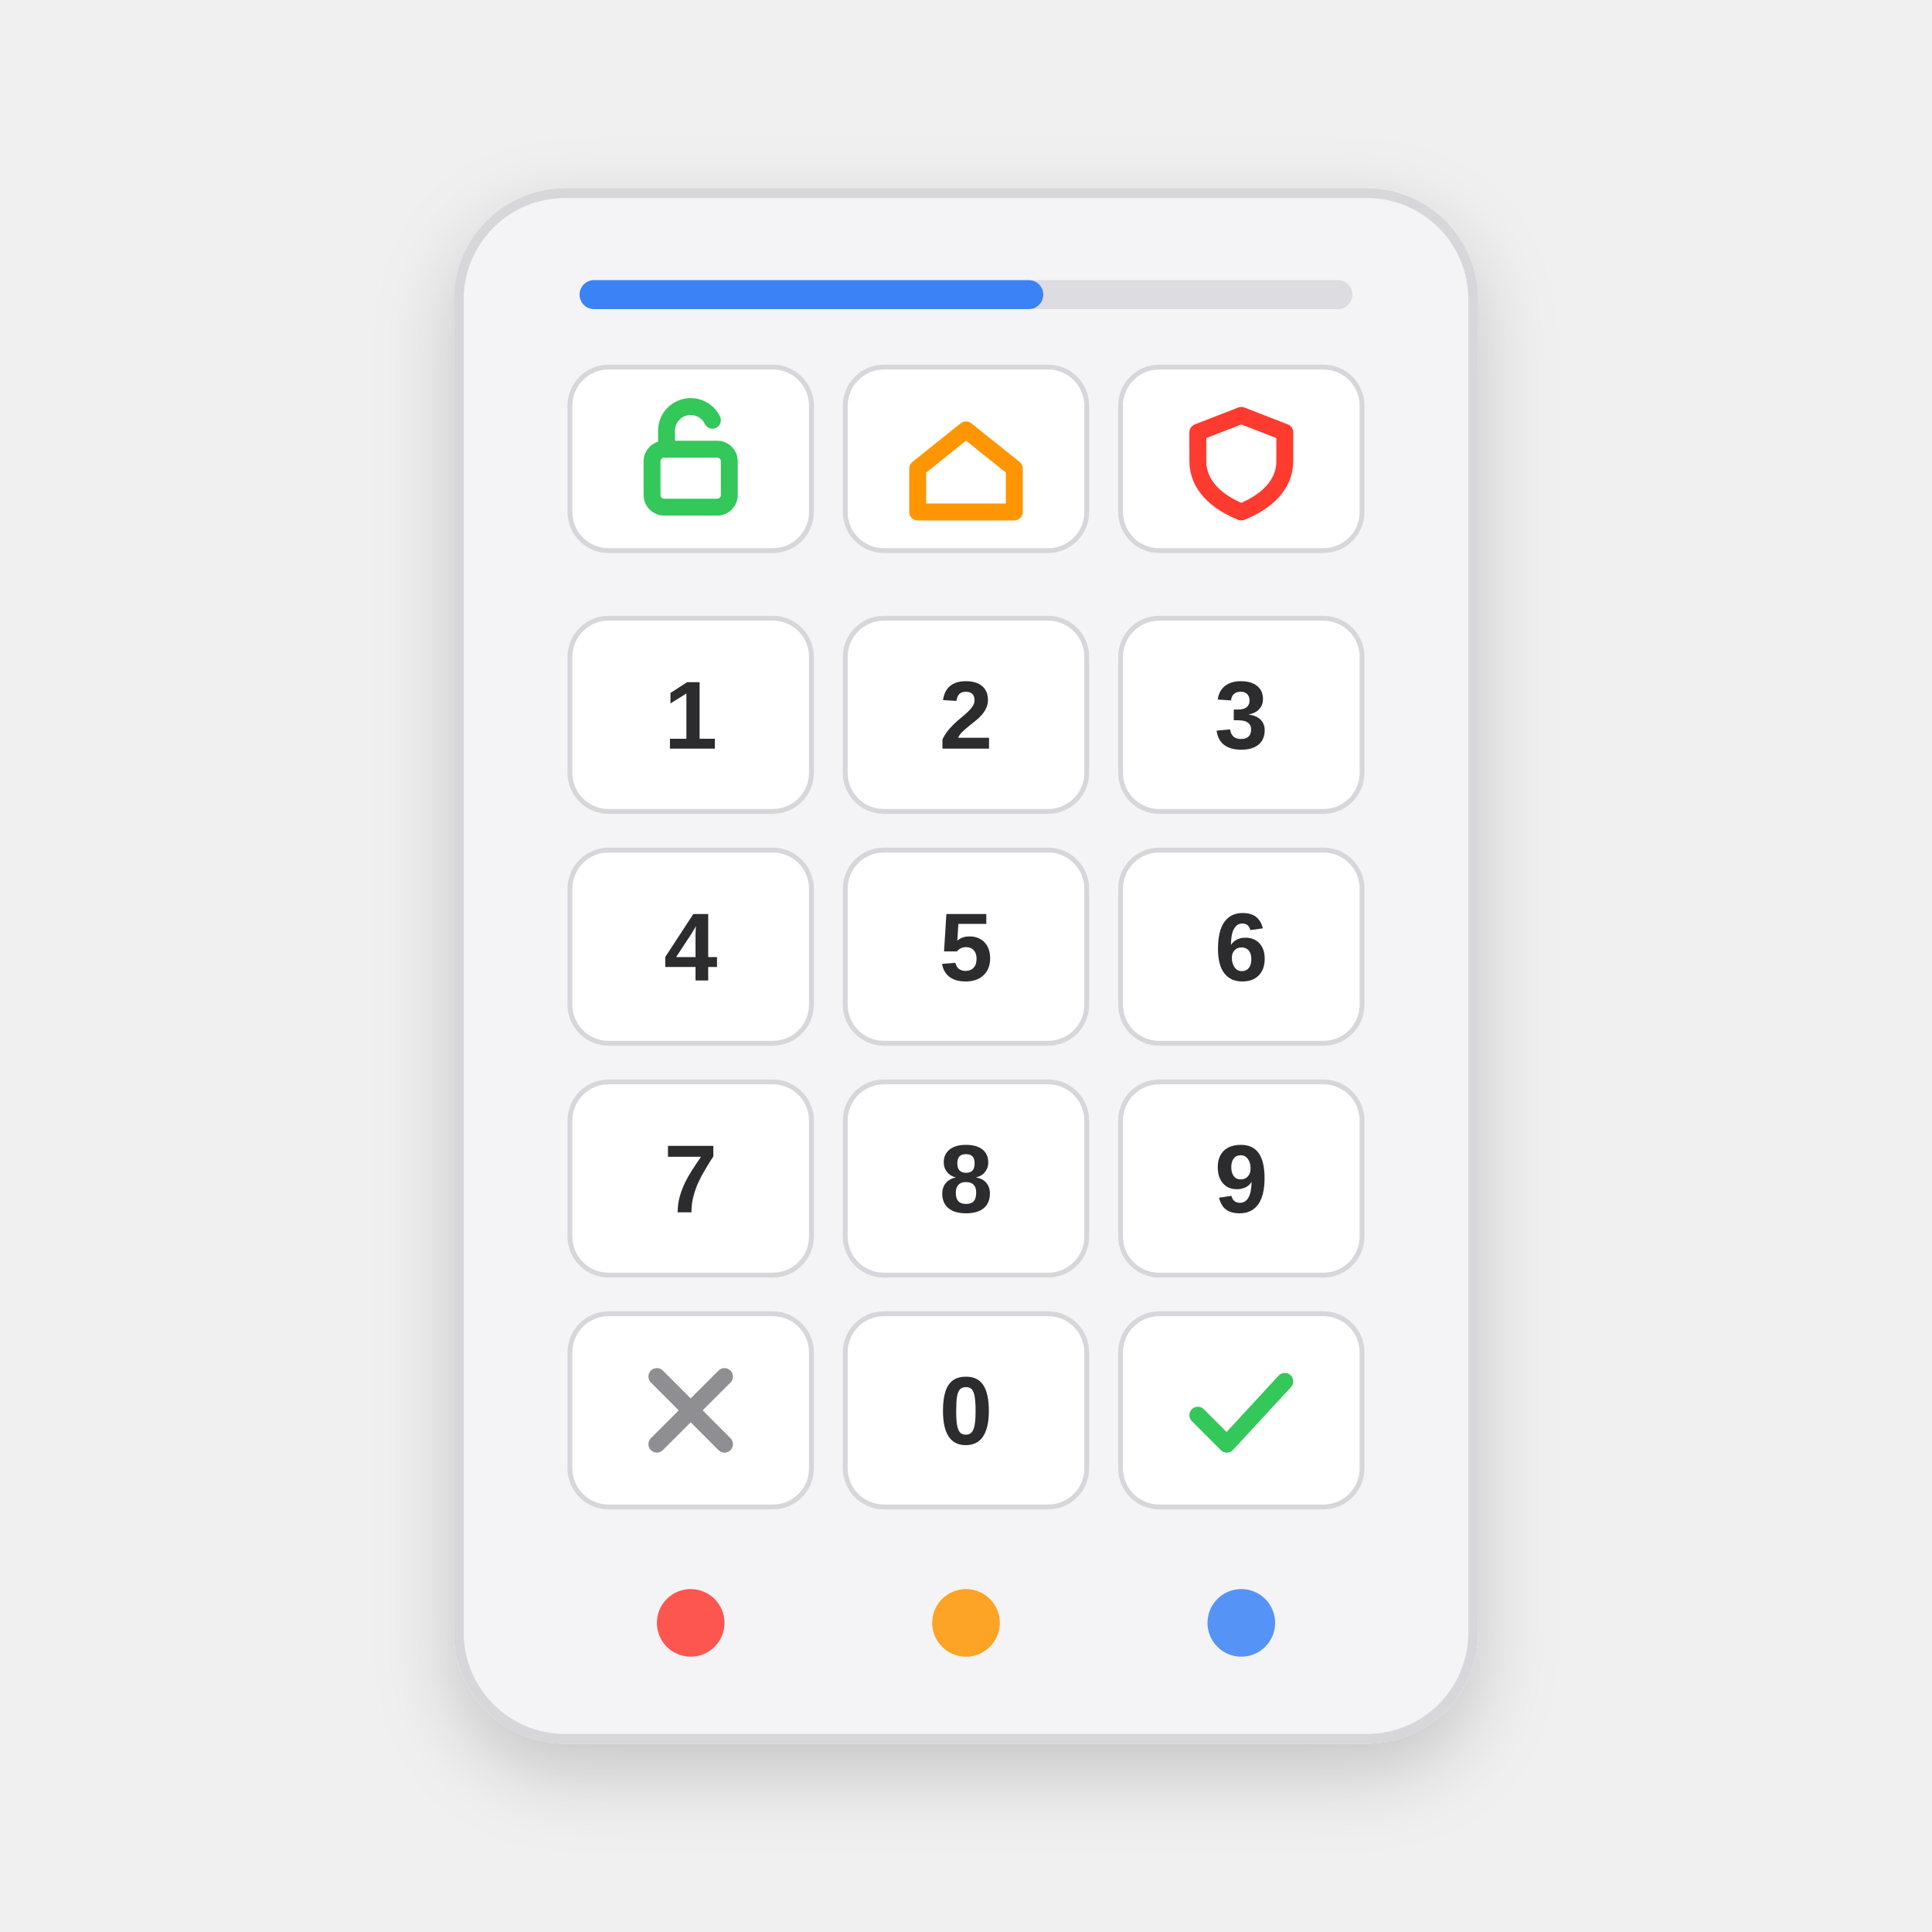
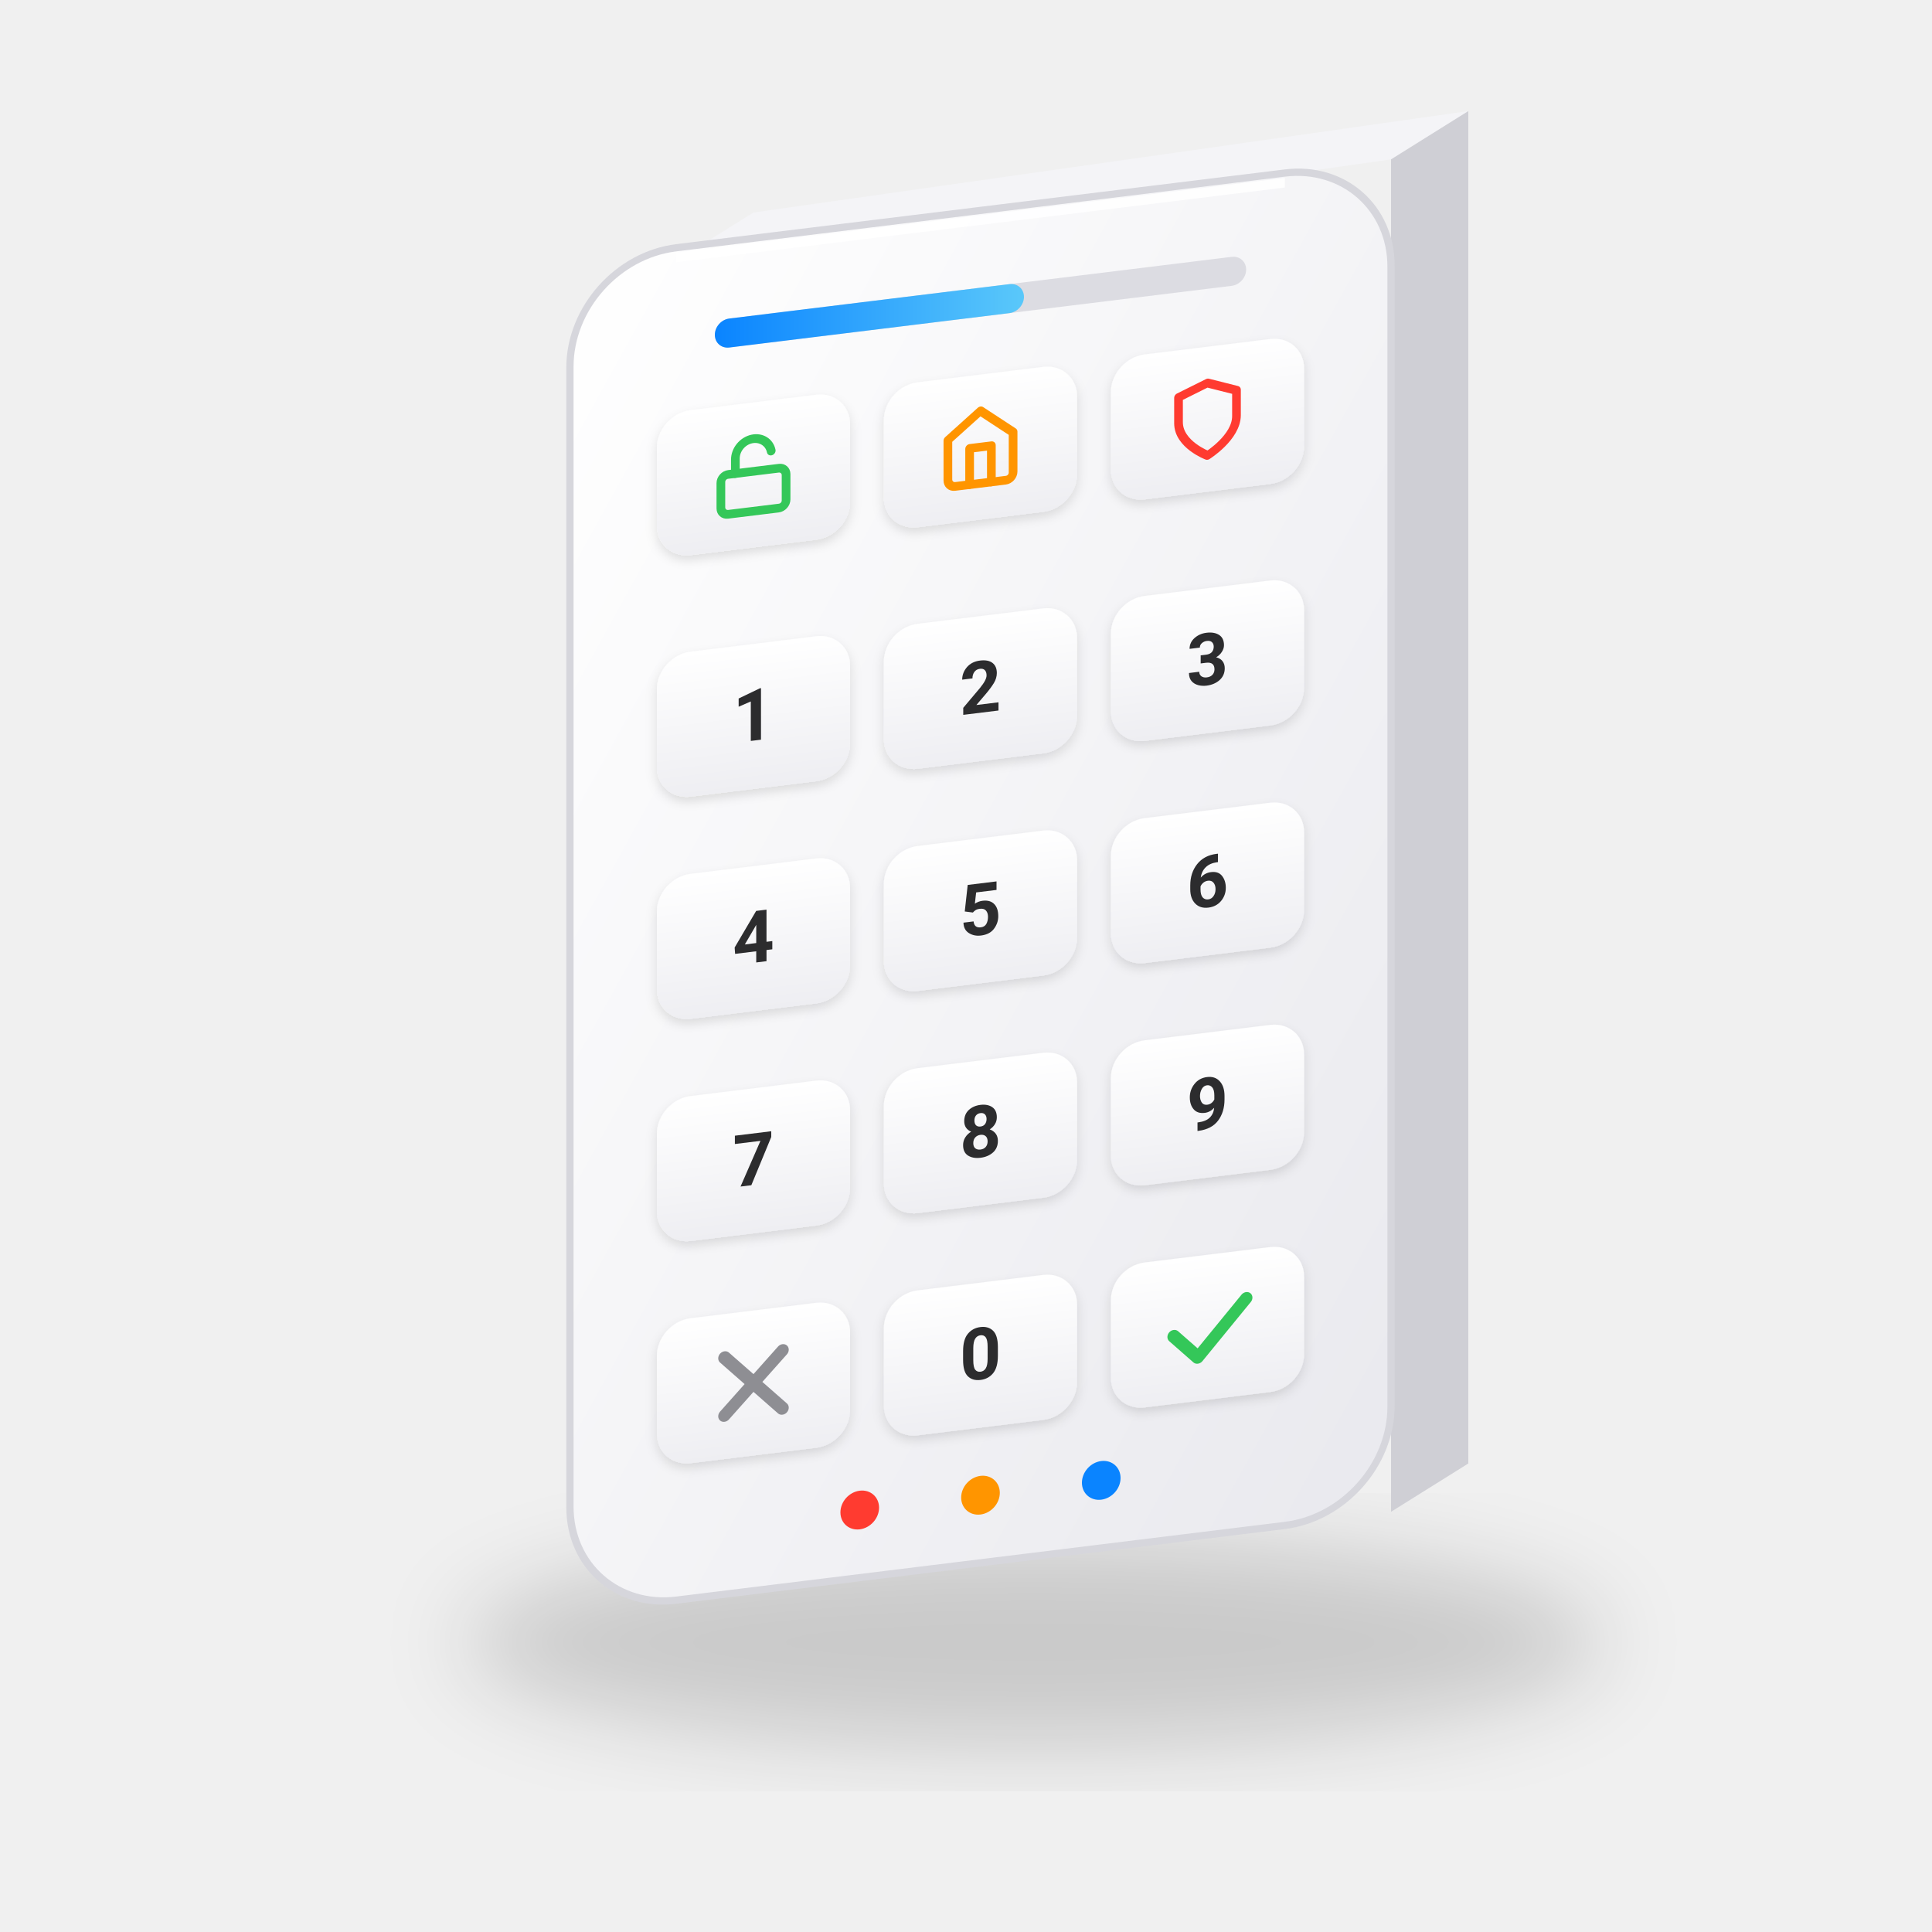
<svg xmlns="http://www.w3.org/2000/svg" viewBox="0 0 400 400">
  <defs>
-     <filter id="s" x="-10%" y="-10%" width="120%" height="130%">
-       <feDropShadow dx="0" dy="6" stdDeviation="8" flood-color="#000" flood-opacity=".18" />
+     <linearGradient id="front" x1="0" y1="0" x2="1" y2="1">
+       <stop offset="0" stop-color="#ffffff" />
+       <stop offset="1" stop-color="#e9e9ee" />
+     </linearGradient>
+     <linearGradient id="key" x1="0" y1="0" x2="0" y2="1">
+       <stop offset="0" stop-color="#ffffff" />
+       <stop offset="1" stop-color="#eeeef2" />
+     </linearGradient>
+     <linearGradient id="bar" x1="0" y1="0" x2="1" y2="0">
+       <stop offset="0" stop-color="#0a84ff" />
+       <stop offset="1" stop-color="#5ac8fa" />
+     </linearGradient>
+     <filter id="shadow" x="-20%" y="-20%" width="140%" height="140%">
+       <feGaussianBlur stdDeviation="9" />
+     </filter>
+     <filter id="soft" x="-20%" y="-20%" width="140%" height="140%">
+       <feDropShadow dx="0" dy="1" stdDeviation="1.2" flood-color="#000" flood-opacity=".12" />
    </filter>
  </defs>
-   <g filter="url(#s)">
-     <rect x="95" y="40" width="210" height="320" rx="22" fill="#f4f4f6" stroke="#d6d6db" stroke-width="2" />
-   </g>
-   <rect x="120" y="58" width="160" height="6" rx="3" fill="#dcdce1" />
-   <rect x="120" y="58" width="96" height="6" rx="3" fill="#3b82f6" />
-   <g>
-     <rect x="118" y="76" width="50" height="38" rx="8" fill="#ffffff" stroke="#d6d6db" />
-     <rect x="175" y="76" width="50" height="38" rx="8" fill="#ffffff" stroke="#d6d6db" />
-     <rect x="232" y="76" width="50" height="38" rx="8" fill="#ffffff" stroke="#d6d6db" />
-     <g fill="none" stroke="#34c759" stroke-width="3.5" stroke-linecap="round" stroke-linejoin="round">
-       <rect x="135" y="93" width="16" height="12" rx="2.5" />
-       <path d="M138 93v-4a5 5 0 0 1 9.5-2" />
+   <ellipse cx="214" cy="340" rx="118" ry="22" fill="#000" opacity=".16" filter="url(#shadow)" />
+   <path d="M140 54 L288 33 L304 23 L156 44 Z" fill="#f4f4f7" />
+   <path d="M288 33 L304 23 L304 303 L288 313 Z" fill="#cfcfd5" />
+   <g transform="translate(118 54) skewY(-7)">
+     <rect x="0" y="0" width="170" height="280" rx="22" fill="url(#front)" stroke="#d6d6dc" stroke-width="1.5" />
+     <path d="M22 2 H148" stroke="#ffffff" stroke-width="2" opacity=".9" />
+     <rect x="30" y="16" width="110" height="6" rx="3" fill="#dcdce2" />
+     <rect x="30" y="16" width="64" height="6" rx="3" fill="url(#bar)" />
+     <g filter="url(#soft)">
+       <rect x="18" y="34" width="40" height="30" rx="7" fill="url(#key)" />
+       <rect x="65" y="34" width="40" height="30" rx="7" fill="url(#key)" />
+       <rect x="112" y="34" width="40" height="30" rx="7" fill="url(#key)" />
    </g>
-     <g fill="none" stroke="#ff9500" stroke-width="3.5" stroke-linecap="round" stroke-linejoin="round">
-       <path d="M190 97l10-8 10 8v9h-20z" />
+     <g fill="none" stroke-width="2.4" stroke-linecap="round" stroke-linejoin="round">
+       <g stroke="#34c759" transform="translate(29 40) scale(.75)">
+         <rect x="3" y="11" width="18" height="11" rx="2" />
+         <path d="M7 11V7a5 5 0 0 1 9.9-1" />
+       </g>
+       <g stroke="#ff9500" transform="translate(76 40) scale(.75)">
+         <path d="M3 9l9-7 9 7v11a2 2 0 0 1-2 2H5a2 2 0 0 1-2-2z" />
+         <path d="M9 22V12h6v10" />
+       </g>
+       <g stroke="#ff3b30" transform="translate(123 40) scale(.75)">
+         <path d="M12 22s8-4 8-10V5l-8-3-8 3v7c0 6 8 10 8 10z" />
+       </g>
    </g>
-     <g fill="none" stroke="#ff3b30" stroke-width="3.5" stroke-linejoin="round">
-       <path d="M257 86l9 3.5v6c0 5-4 8.5-9 10.5-5-2-9-5.5-9-10.5v-6z" />
+     <g filter="url(#soft)" fill="url(#key)">
+       <rect x="18" y="84" width="40" height="30" rx="7" />
+       <rect x="65" y="84" width="40" height="30" rx="7" />
+       <rect x="112" y="84" width="40" height="30" rx="7" />
+       <rect x="18" y="130" width="40" height="30" rx="7" />
+       <rect x="65" y="130" width="40" height="30" rx="7" />
+       <rect x="112" y="130" width="40" height="30" rx="7" />
+       <rect x="18" y="176" width="40" height="30" rx="7" />
+       <rect x="65" y="176" width="40" height="30" rx="7" />
+       <rect x="112" y="176" width="40" height="30" rx="7" />
+       <rect x="18" y="222" width="40" height="30" rx="7" />
+       <rect x="65" y="222" width="40" height="30" rx="7" />
+       <rect x="112" y="222" width="40" height="30" rx="7" />
    </g>
-   </g>
-   <g fill="#ffffff" stroke="#d6d6db">
-     <rect x="118" y="128" width="50" height="40" rx="8" />
-     <rect x="175" y="128" width="50" height="40" rx="8" />
-     <rect x="232" y="128" width="50" height="40" rx="8" />
-     <rect x="118" y="176" width="50" height="40" rx="8" />
-     <rect x="175" y="176" width="50" height="40" rx="8" />
-     <rect x="232" y="176" width="50" height="40" rx="8" />
-     <rect x="118" y="224" width="50" height="40" rx="8" />
-     <rect x="175" y="224" width="50" height="40" rx="8" />
-     <rect x="232" y="224" width="50" height="40" rx="8" />
-     <rect x="118" y="272" width="50" height="40" rx="8" />
-     <rect x="175" y="272" width="50" height="40" rx="8" />
-     <rect x="232" y="272" width="50" height="40" rx="8" />
-   </g>
-   <g fill="#2c2c2e" font-family="Arial, Helvetica, sans-serif" font-size="20" font-weight="700" text-anchor="middle">
-     <text x="143" y="155">1</text>
-     <text x="200" y="155">2</text>
-     <text x="257" y="155">3</text>
-     <text x="143" y="203">4</text>
-     <text x="200" y="203">5</text>
-     <text x="257" y="203">6</text>
-     <text x="143" y="251">7</text>
-     <text x="200" y="251">8</text>
-     <text x="257" y="251">9</text>
-     <text x="200" y="299">0</text>
-   </g>
-   <g fill="none" stroke-width="3.5" stroke-linecap="round" stroke-linejoin="round">
-     <path d="M136 285l14 14M150 285l-14 14" stroke="#8e8e93" />
-     <path d="M248 293l6 6 12-13" stroke="#34c759" />
-   </g>
-   <g>
-     <circle cx="143" cy="336" r="7" fill="#ff3b30" opacity=".85" />
-     <circle cx="200" cy="336" r="7" fill="#ff9500" opacity=".85" />
-     <circle cx="257" cy="336" r="7" fill="#3b82f6" opacity=".85" />
+     <g font-family="-apple-system, Segoe UI, Roboto, Helvetica, Arial, sans-serif" font-size="15" font-weight="600" fill="#2c2c2e" text-anchor="middle">
+       <text x="38" y="104">1</text>
+       <text x="85" y="104">2</text>
+       <text x="132" y="104">3</text>
+       <text x="38" y="150">4</text>
+       <text x="85" y="150">5</text>
+       <text x="132" y="150">6</text>
+       <text x="38" y="196">7</text>
+       <text x="85" y="196">8</text>
+       <text x="132" y="196">9</text>
+       <text x="85" y="242">0</text>
+     </g>
+     <g fill="none" stroke-width="2.6" stroke-linecap="round" stroke-linejoin="round">
+       <path d="M32 231 l12 12 M44 231 l-12 12" stroke="#8e8e93" />
+       <path d="M125 238 l5 5 l10 -11" stroke="#34c759" />
+     </g>
+     <circle cx="60" cy="266" r="4" fill="#ff3b30" />
+     <circle cx="85" cy="266" r="4" fill="#ff9500" />
+     <circle cx="110" cy="266" r="4" fill="#0a84ff" />
  </g>
</svg>
